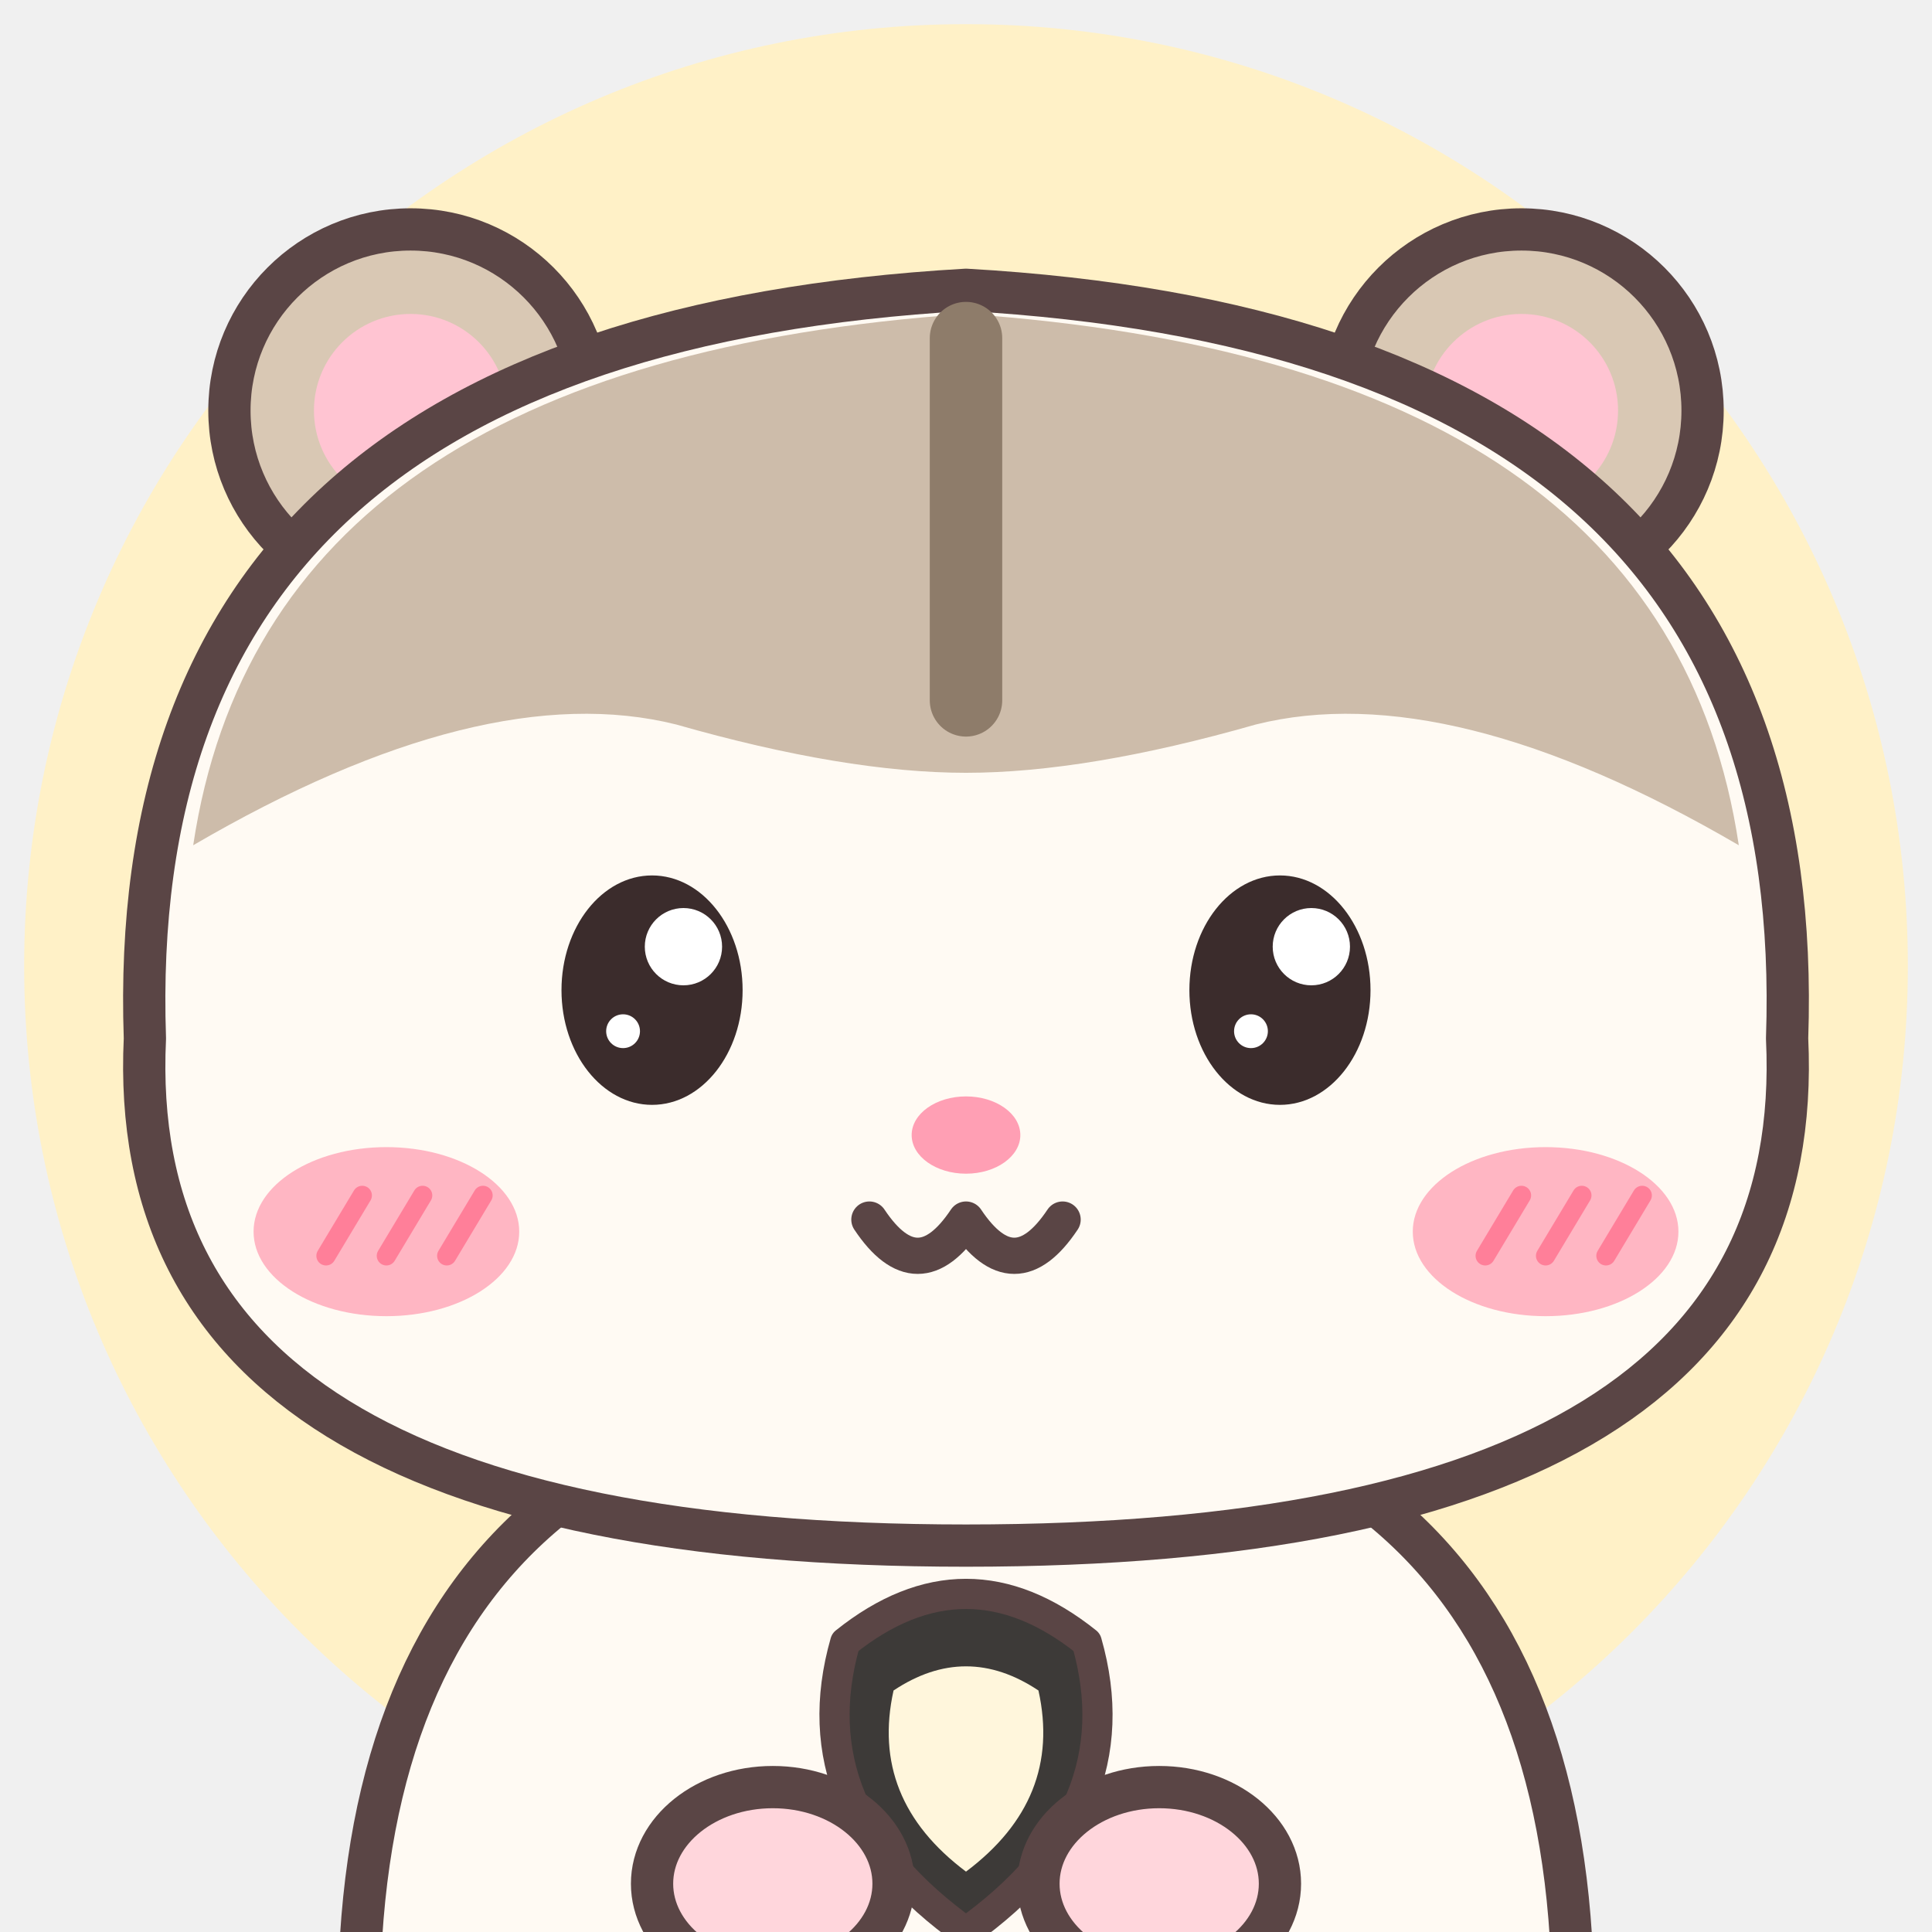
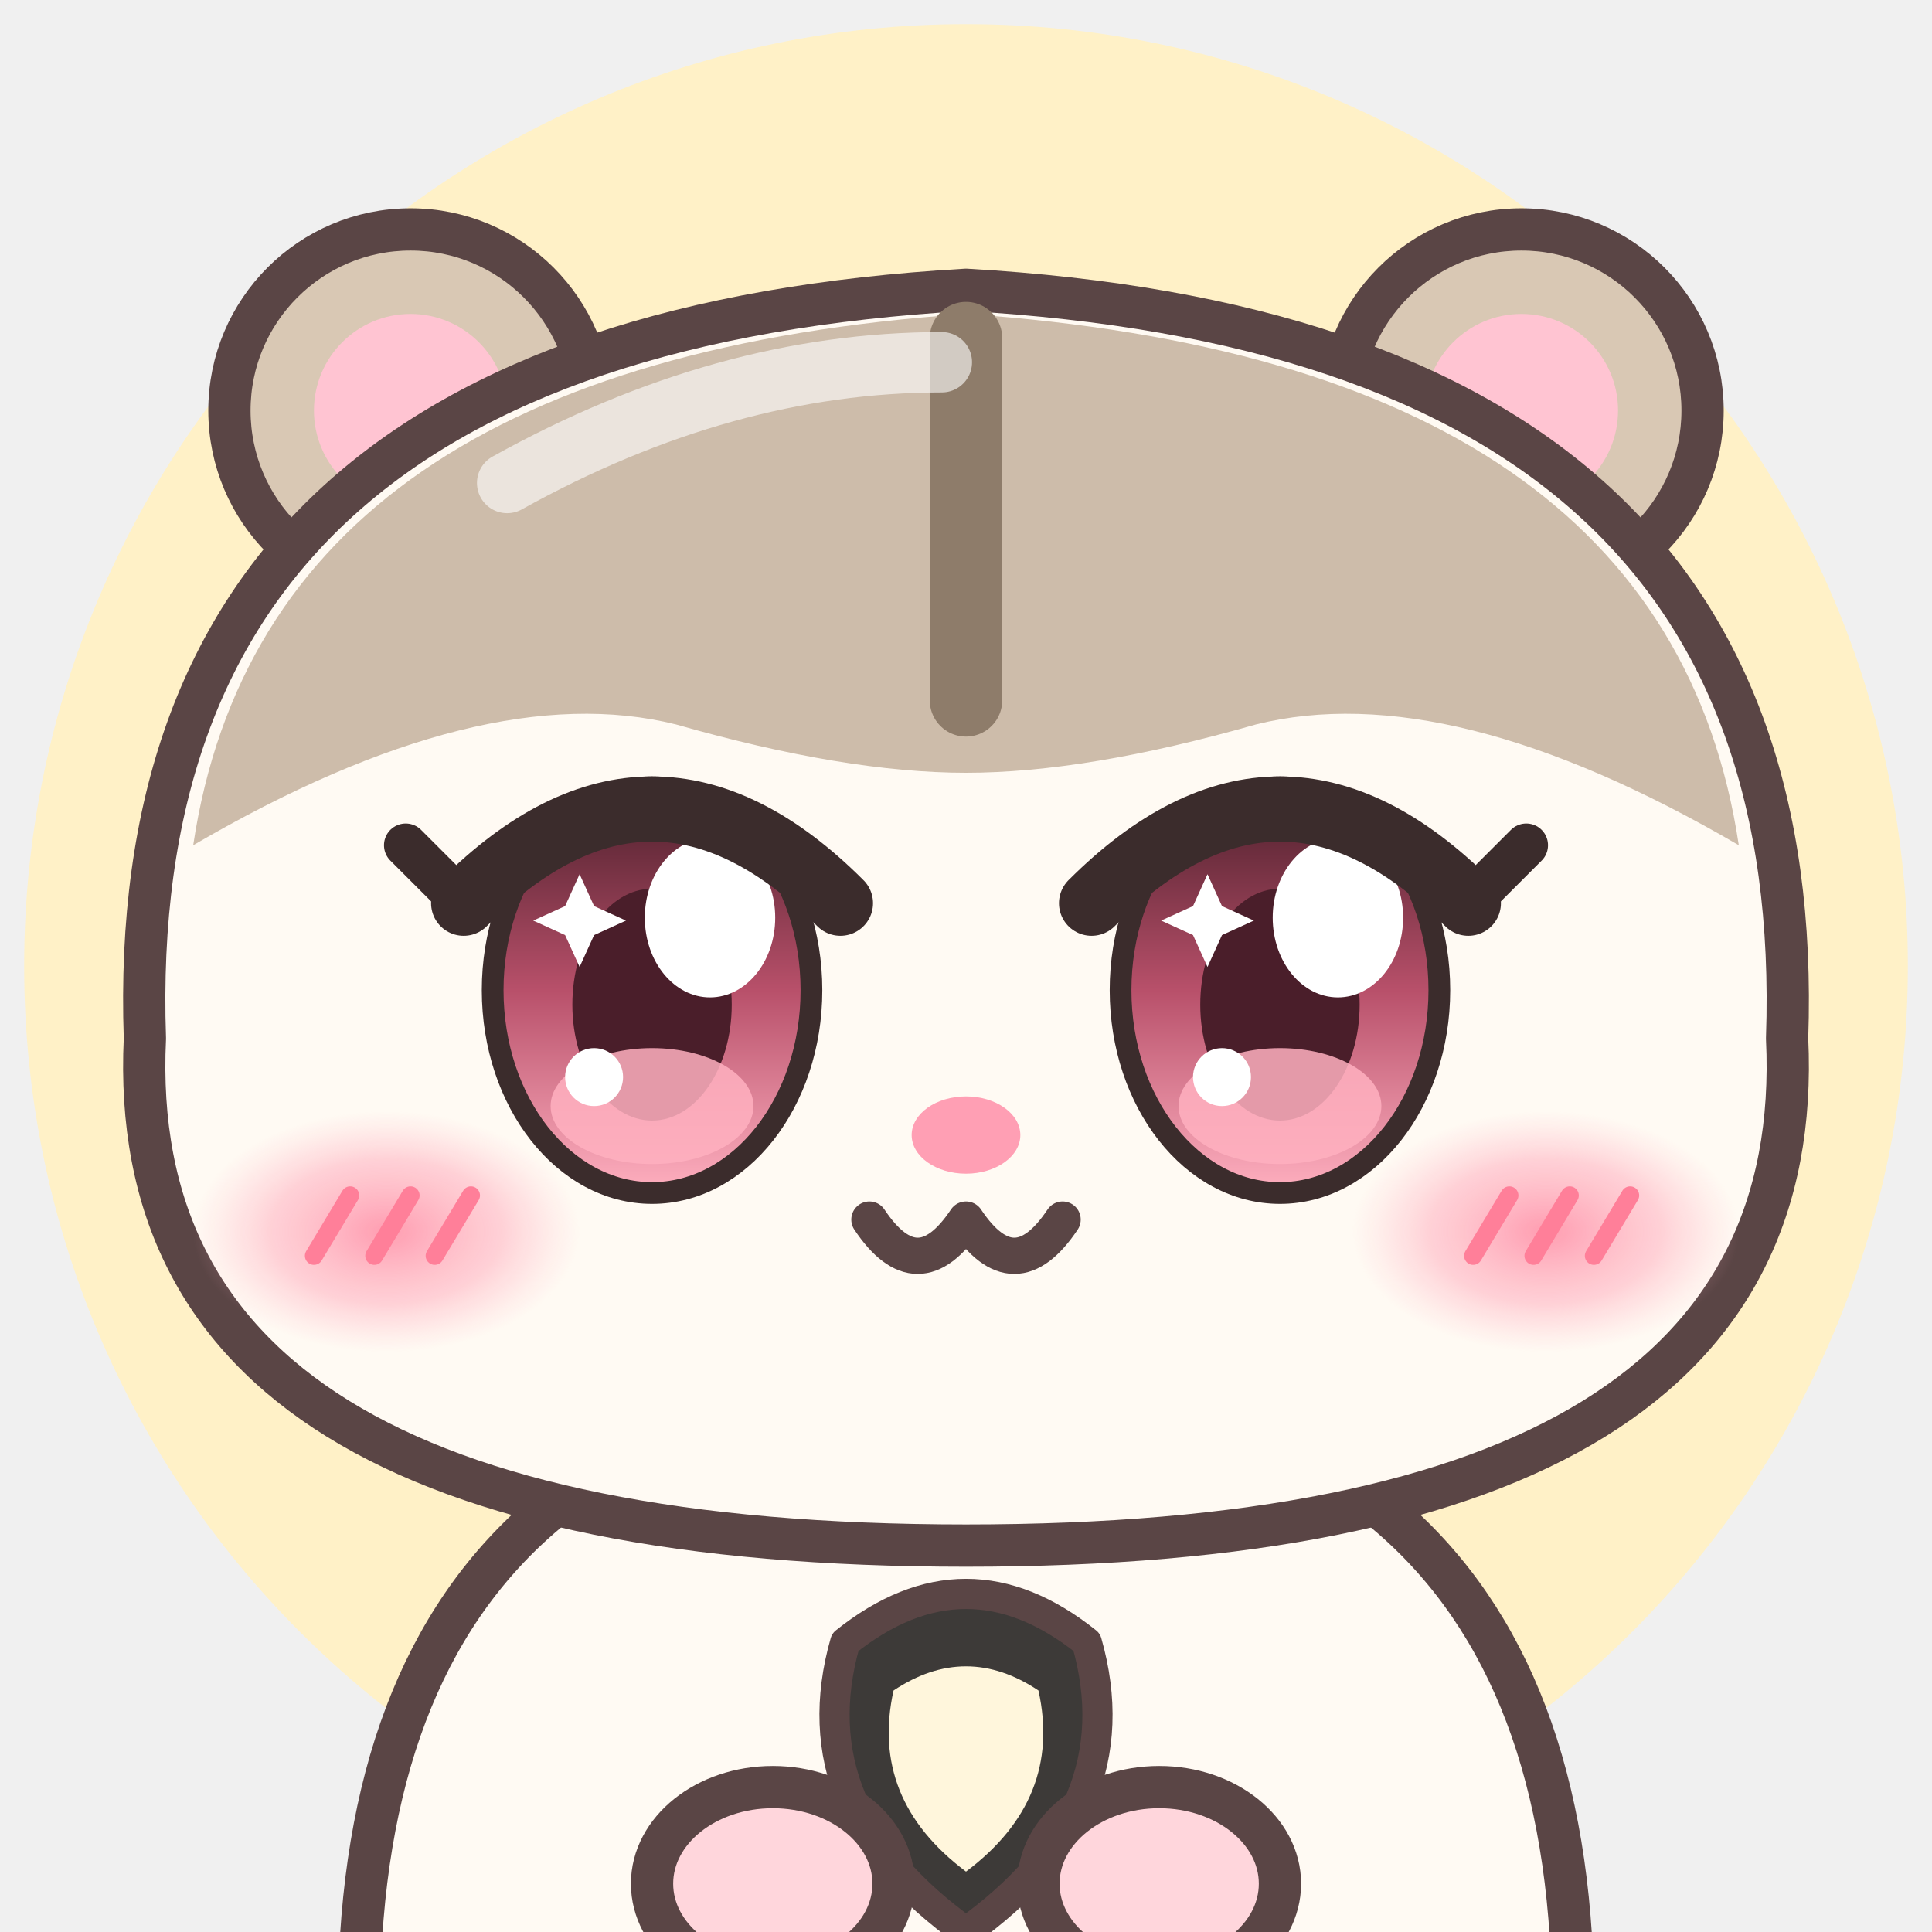
<svg xmlns="http://www.w3.org/2000/svg" viewBox="20 30 160 160" role="img" aria-label="ジャンガリアンハムスター">
  <circle cx="100" cy="110" r="78" fill="#fff1c7" />
+   <defs>
+     <linearGradient id="hamster-iris" x1="0" y1="0" x2="0" y2="1">
+       <stop offset="0" stop-color="#4a1e2a" />
+       <stop offset="0.5" stop-color="#b8506a" />
+       <stop offset="1" stop-color="#ffb0c0" />
+     </linearGradient>
+     <radialGradient id="hamster-blush">
+       <stop offset="0" stop-color="#ff7d9a" stop-opacity="0.75" />
+       <stop offset="0.6" stop-color="#ff9fb4" stop-opacity="0.45" />
+       <stop offset="1" stop-color="#ffb3c4" stop-opacity="0" />
+     </radialGradient>
+   </defs>
  <path d="M50 204 Q46 146 100 144 Q154 146 150 204 Z" fill="#fffaf3" stroke="#5a4545" stroke-width="3.5" stroke-linejoin="round" stroke-linecap="round" />
  <g transform="translate(0 16)">
    <path d="M90 150 q10 -8 20 0 q4 14 -10 24 q-14 -10 -10 -24z" fill="#3d3a38" stroke="#5a4545" stroke-width="2.5" stroke-linejoin="round" stroke-linecap="round" />
    <path d="M94 154 q6 -4 12 0 q2 9 -6 15 q-8 -6 -6 -15z" fill="#fff6dc" />
  </g>
  <ellipse cx="84" cy="186" rx="10" ry="8" fill="#ffd6dc" stroke="#5a4545" stroke-width="3.5" stroke-linejoin="round" stroke-linecap="round" />
  <ellipse cx="116" cy="186" rx="10" ry="8" fill="#ffd6dc" stroke="#5a4545" stroke-width="3.5" stroke-linejoin="round" stroke-linecap="round" />
+   <ellipse cx="100" cy="152" rx="40" ry="7" fill="#3b2c2c" opacity="0.13" />
  <circle cx="54" cy="64" r="15" fill="#d9c8b4" stroke="#5a4545" stroke-width="3.5" stroke-linejoin="round" stroke-linecap="round" />
  <circle cx="146" cy="64" r="15" fill="#d9c8b4" stroke="#5a4545" stroke-width="3.5" stroke-linejoin="round" stroke-linecap="round" />
  <circle cx="54" cy="64" r="8" fill="#ffc4d2" />
  <circle cx="146" cy="64" r="8" fill="#ffc4d2" />
  <path d="M32 116 Q30 58 100 54 Q170 58 168 116 Q170 158 100 158 Q30 158 32 116 Z" fill="#fffaf3" stroke="#5a4545" stroke-width="3.5" stroke-linejoin="round" stroke-linecap="round" />
  <path d="M36 100 Q42 60 100 56 Q158 60 164 100 Q140 86 124 90 Q110 94 100 94 Q90 94 76 90 Q60 86 36 100 Z" fill="#cdbcaa" />
  <path d="M100 58 V88" stroke="#8e7c6a" stroke-width="6" stroke-linecap="round" />
  <ellipse cx="100" cy="124" rx="4.5" ry="3.2" fill="#ff9fb4" />
-   <ellipse cx="52" cy="132" rx="11" ry="7" fill="#ffaabb" opacity="0.85" />
-   <path d="M47 134 l3 -5 M52 134 l3 -5 M57 134 l3 -5" stroke="#ff7f99" stroke-width="1.6" stroke-linecap="round" />
-   <ellipse cx="148" cy="132" rx="11" ry="7" fill="#ffaabb" opacity="0.85" />
-   <path d="M143 134 l3 -5 M148 134 l3 -5 M153 134 l3 -5" stroke="#ff7f99" stroke-width="1.6" stroke-linecap="round" />
-   <ellipse cx="74" cy="112" rx="7.5" ry="9.5" fill="#3b2c2c" />
-   <circle cx="76.6" cy="108.4" r="3.2" fill="#fff" />
-   <circle cx="71.6" cy="115.4" r="1.4" fill="#fff" />
-   <ellipse cx="126" cy="112" rx="7.5" ry="9.5" fill="#3b2c2c" />
-   <circle cx="128.6" cy="108.4" r="3.2" fill="#fff" />
-   <circle cx="123.6" cy="115.4" r="1.4" fill="#fff" />
+   <path d="M62 70 Q80 60 98 60" fill="none" stroke="#fff" stroke-opacity="0.6" stroke-width="5" stroke-linecap="round" />
+   <ellipse cx="52" cy="132" rx="16" ry="10" fill="url(#hamster-blush)" />
+   <path d="M46 134 l3 -5 M51 134 l3 -5 M56 134 l3 -5" stroke="#ff7f99" stroke-width="1.5" stroke-linecap="round" />
+   <ellipse cx="148" cy="132" rx="16" ry="10" fill="url(#hamster-blush)" />
+   <path d="M142 134 l3 -5 M147 134 l3 -5 M152 134 l3 -5" stroke="#ff7f99" stroke-width="1.5" stroke-linecap="round" />
+   <g transform="translate(74 112) scale(1.2) translate(-74 -112)">
+     <ellipse cx="74" cy="112" rx="11" ry="14" fill="url(#hamster-iris)" stroke="#3b2c2c" stroke-width="1.5" />
+     <ellipse cx="74" cy="113" rx="5.5" ry="8" fill="#4a1e2a" />
+     <ellipse cx="74" cy="120" rx="7" ry="4" fill="#ffb0c0" opacity="0.85" />
+     <ellipse cx="78" cy="107" rx="4.5" ry="5.5" fill="#fff" />
+     <circle cx="70" cy="118" r="2" fill="#fff" />
+     <path d="M69 104 l1 2.2 2.2 1 -2.2 1 -1 2.2 -1 -2.2 -2.2 -1 2.2 -1z" fill="#fff" />
+     <path d="M61 106 Q74 93 87 106" fill="none" stroke="#3b2c2c" stroke-width="4.5" stroke-linecap="round" stroke-linejoin="round" />
+     <path d="M61 106 l-4 -4" fill="none" stroke="#3b2c2c" stroke-width="3" stroke-linecap="round" stroke-linejoin="round" />
+   </g>
+   <g transform="translate(126 112) scale(1.2) translate(-126 -112)">
+     <ellipse cx="126" cy="112" rx="11" ry="14" fill="url(#hamster-iris)" stroke="#3b2c2c" stroke-width="1.5" />
+     <ellipse cx="126" cy="113" rx="5.5" ry="8" fill="#4a1e2a" />
+     <ellipse cx="126" cy="120" rx="7" ry="4" fill="#ffb0c0" opacity="0.85" />
+     <ellipse cx="130" cy="107" rx="4.5" ry="5.5" fill="#fff" />
+     <circle cx="122" cy="118" r="2" fill="#fff" />
+     <path d="M121 104 l1 2.2 2.2 1 -2.2 1 -1 2.2 -1 -2.2 -2.2 -1 2.2 -1z" fill="#fff" />
+     <path d="M113 106 Q126 93 139 106" fill="none" stroke="#3b2c2c" stroke-width="4.5" stroke-linecap="round" stroke-linejoin="round" />
+     <path d="M139 106 l4 -4" fill="none" stroke="#3b2c2c" stroke-width="3" stroke-linecap="round" stroke-linejoin="round" />
+   </g>
  <path d="M92 131 Q96 137 100 131 Q104 137 108 131" fill="none" stroke="#5a4545" stroke-width="3" stroke-linecap="round" stroke-linejoin="round" />
</svg>
